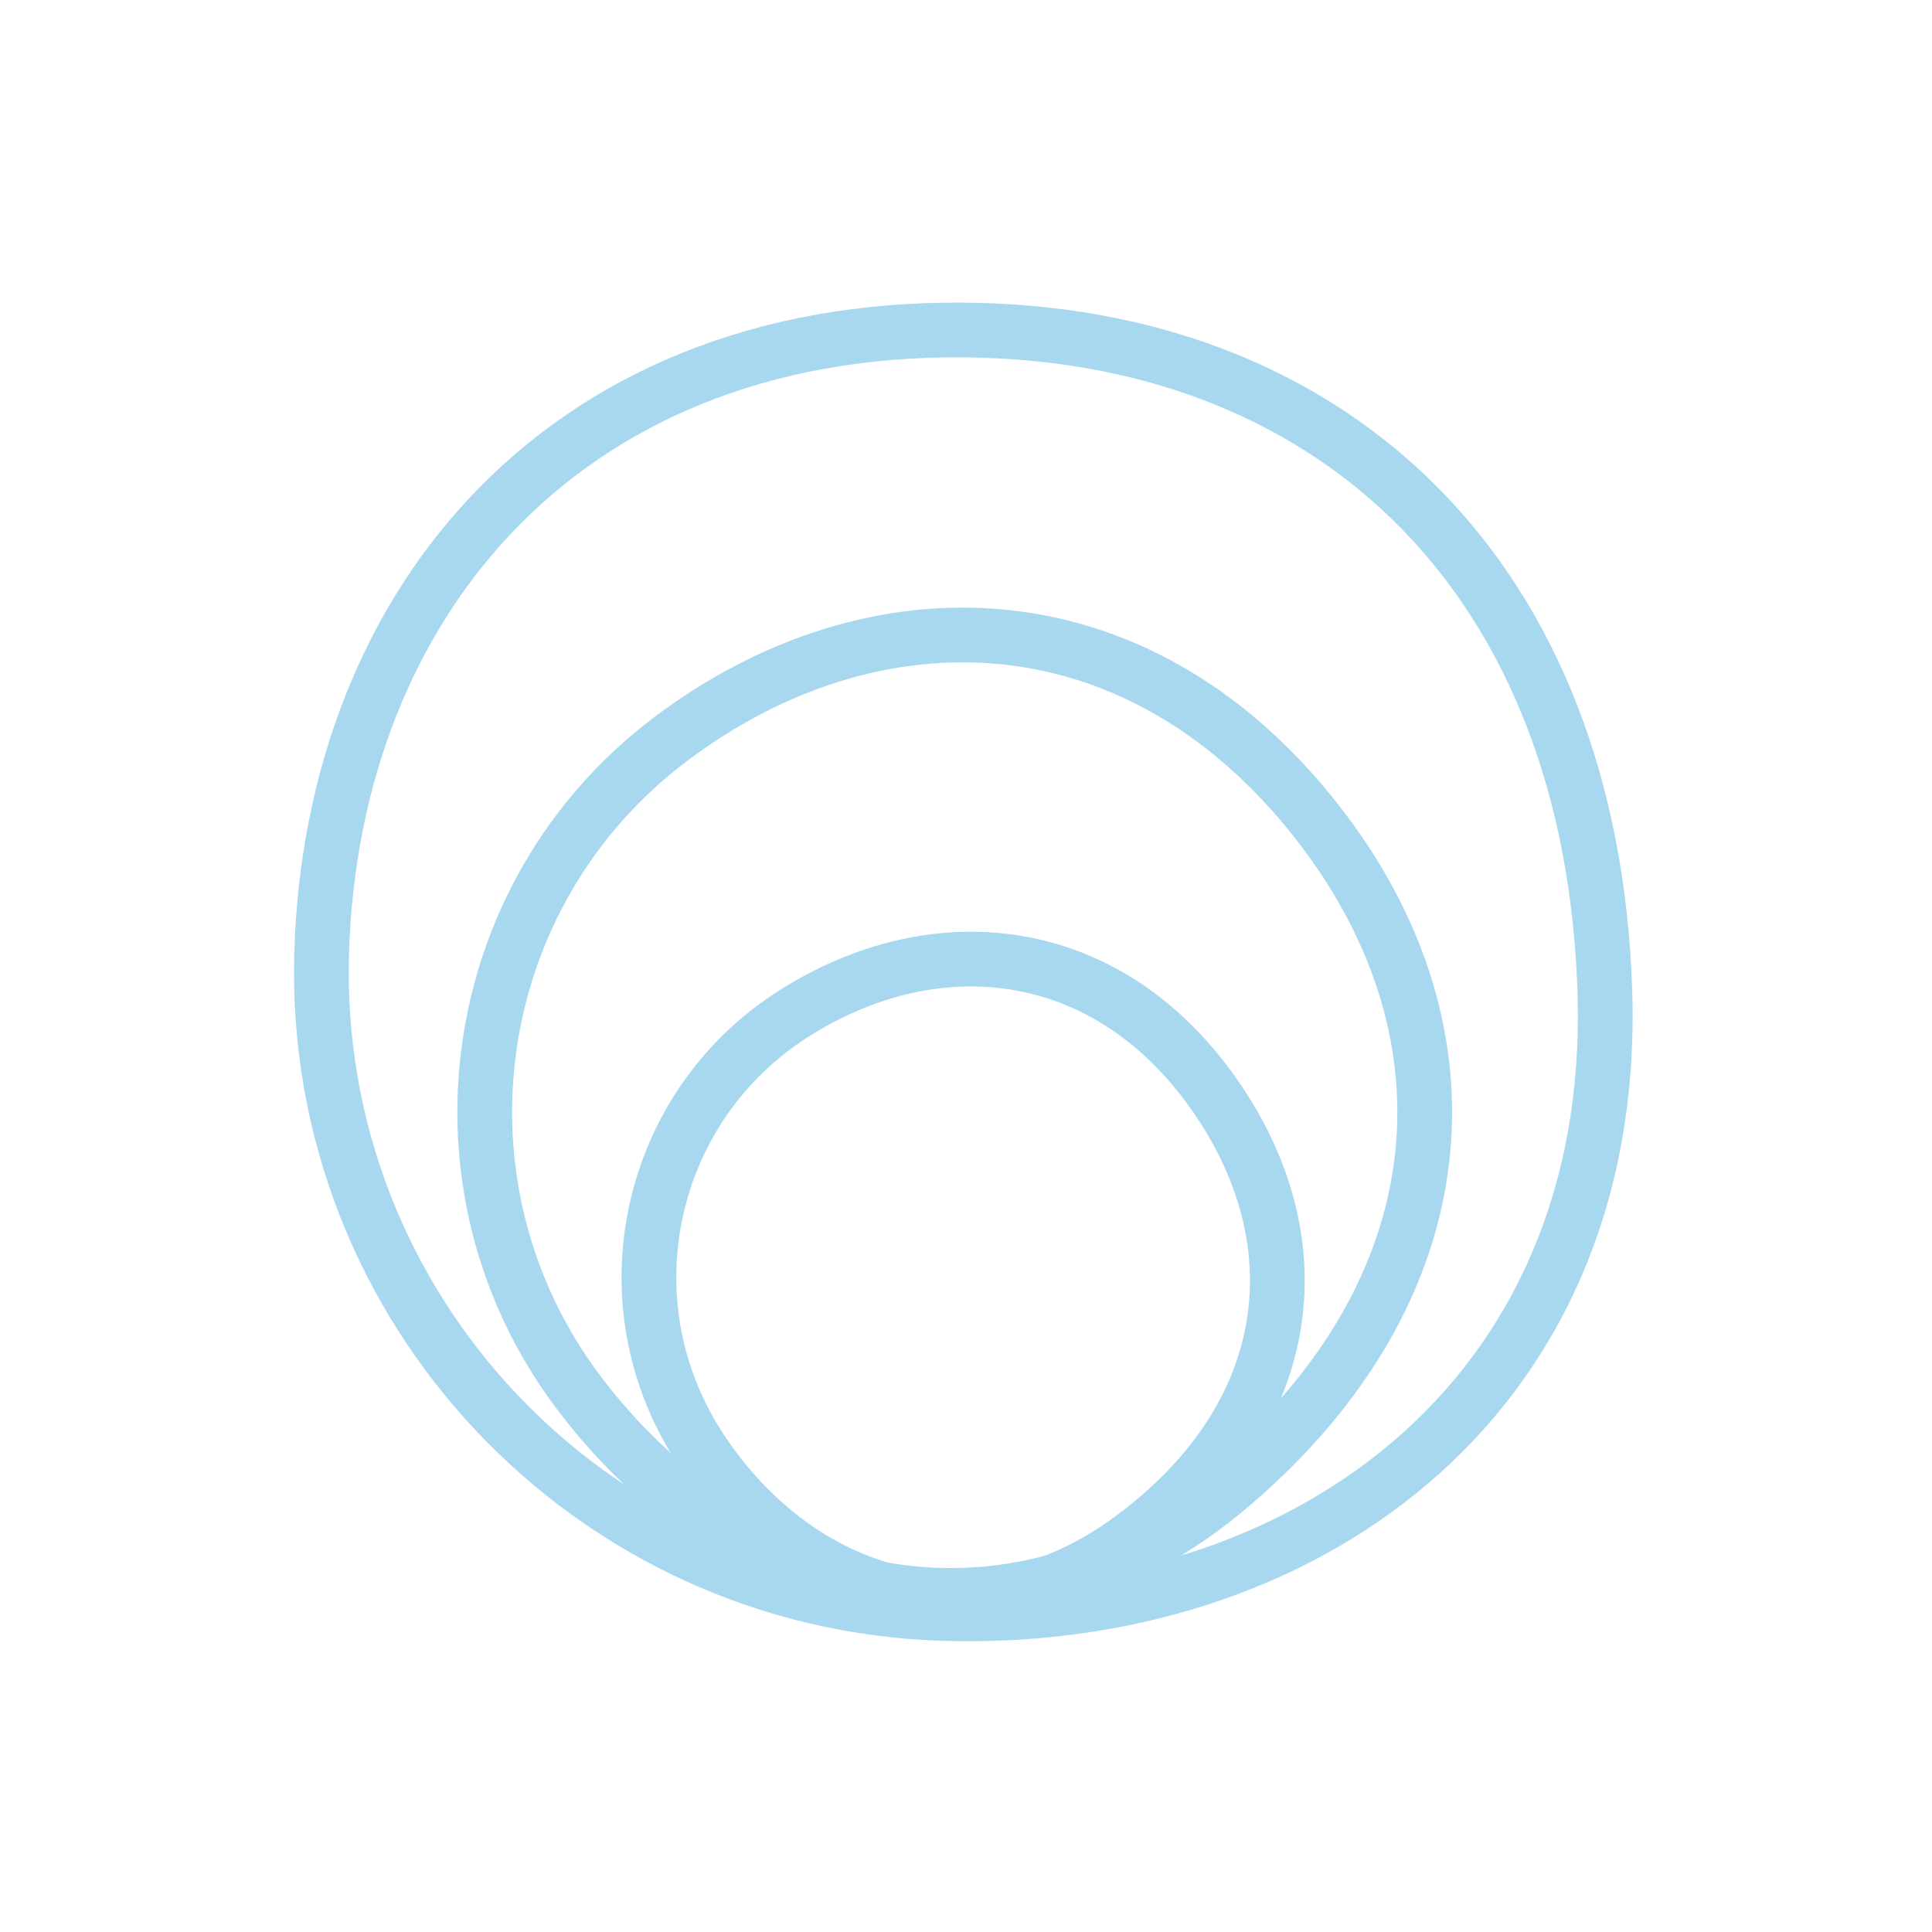
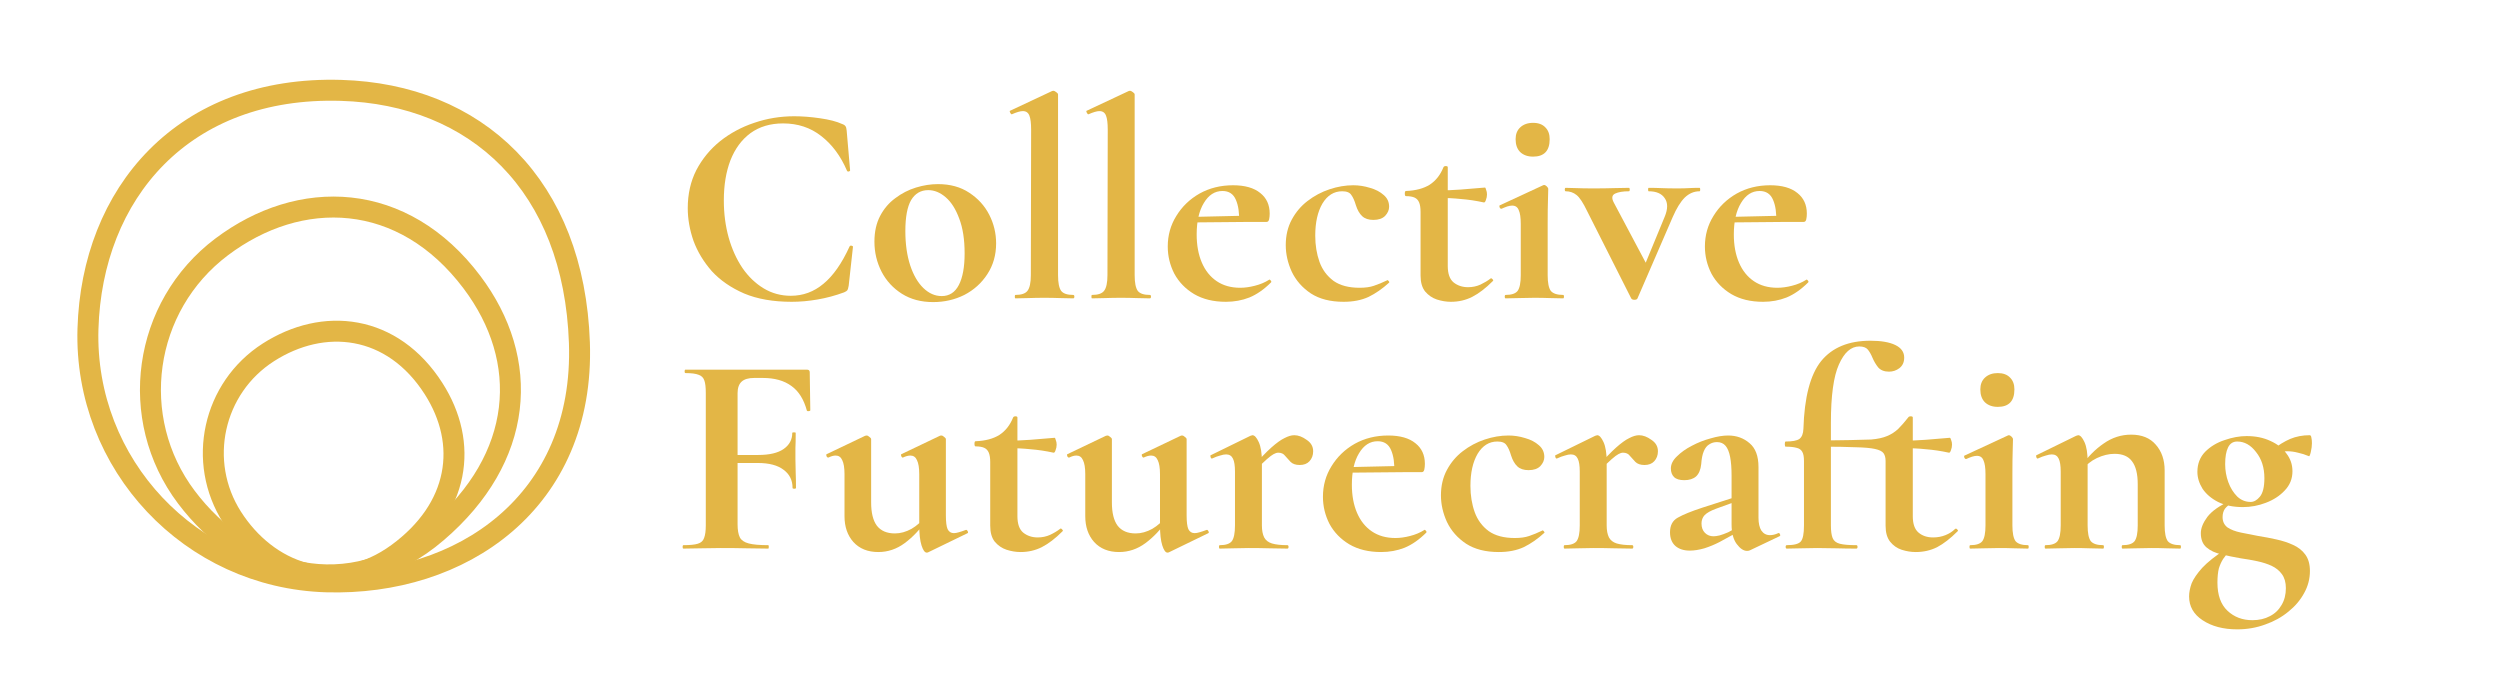
- <svg xmlns="http://www.w3.org/2000/svg" width="222" height="222" viewBox="0 0 222 222" fill="none">
-   <path d="M36.96 109.483C35.746 150.198 67.768 184.188 108.483 185.401C128.614 186.001 147.984 180.12 162.173 167.971C176.432 155.763 185.223 137.417 184.401 113.675C183.588 90.214 175.99 71.535 163.293 58.554C150.592 45.572 133.053 38.561 112.878 37.96C89.32 37.258 70.564 44.895 57.555 57.998C44.577 71.069 37.56 89.331 36.96 109.483Z" stroke="#A7D8F0" stroke-width="6.29" />
-   <path d="M77.062 84.925C53.409 102.741 48.676 136.359 66.492 160.013C75.264 171.658 87.385 179.984 100.76 182.52C114.225 185.073 128.663 181.693 141.738 170.456C154.6 159.401 161.764 146.622 163.364 133.474C164.963 120.323 160.949 107.177 152.15 95.495C141.882 81.863 129.025 74.664 115.626 73.232C102.272 71.805 88.725 76.141 77.062 84.925Z" stroke="#A7D8F0" stroke-width="6.29" />
-   <path d="M91.11 116.54C74.425 127.21 69.55 149.386 80.22 166.071C85.433 174.222 93.065 180.402 101.893 182.788C110.81 185.198 120.653 183.65 129.918 176.847C138.956 170.21 144.408 162.083 146.158 153.345C147.908 144.603 145.878 135.62 140.641 127.431C134.536 117.884 126.334 112.392 117.41 110.74C108.532 109.096 99.28 111.316 91.11 116.54Z" stroke="#A7D8F0" stroke-width="6.29" />
+ <svg xmlns="http://www.w3.org/2000/svg" width="1039" height="283" viewBox="0 0 1039 283" fill="none">
+   <path d="M36.559 136.638C34.878 193.038 79.237 240.122 135.637 241.803C163.523 242.635 190.356 234.488 210.012 217.658C229.764 200.746 241.942 175.333 240.803 142.444C239.677 109.944 229.152 84.069 211.563 66.088C193.97 48.103 169.674 38.392 141.725 37.559C109.092 36.587 83.11 47.166 65.088 65.317C47.111 83.423 37.391 108.721 36.559 136.638Z" stroke="#E3B646" stroke-width="8.714" />
+   <path d="M92.112 102.618C59.345 127.298 52.789 173.867 77.469 206.634C89.62 222.766 106.411 234.299 124.938 237.812C143.591 241.348 163.591 236.667 181.703 221.1C199.521 205.787 209.445 188.085 211.661 169.872C213.877 151.653 208.315 133.443 196.127 117.261C181.904 98.377 164.093 88.404 145.532 86.42C127.034 84.443 108.268 90.45 92.112 102.618Z" stroke="#E3B646" stroke-width="8.714" />
+   <path d="M111.572 146.413C88.459 161.194 81.704 191.913 96.485 215.026C103.706 226.318 114.279 234.879 126.509 238.183C138.861 241.522 152.496 239.378 165.33 229.954C177.85 220.76 185.402 209.502 187.826 197.397C190.251 185.288 187.439 172.844 180.185 161.499C171.727 148.275 160.365 140.666 148.003 138.378C135.704 136.101 122.888 139.176 111.572 146.413Z" stroke="#E3B646" stroke-width="8.714" />
+   <path d="M929.778 261.558C923.987 261.558 919.187 260.289 915.379 257.75C911.65 255.291 909.786 251.998 909.786 247.873C909.786 246.207 910.143 244.382 910.857 242.399C911.65 240.495 913.118 238.353 915.26 235.973C917.481 233.593 920.734 231.015 925.018 228.238L926.208 229.547C925.415 230.34 924.661 231.253 923.947 232.284C923.233 233.395 922.638 234.704 922.162 236.211C921.765 237.798 921.567 239.781 921.567 242.161C921.567 247.318 922.955 251.205 925.732 253.823C928.509 256.441 931.96 257.75 936.085 257.75C938.862 257.75 941.281 257.195 943.344 256.084C945.407 255.053 947.033 253.506 948.223 251.443C949.413 249.46 950.008 247.119 950.008 244.422C950.008 242.042 949.453 240.098 948.342 238.591C947.311 237.163 945.883 236.013 944.058 235.14C942.313 234.347 940.329 233.712 938.108 233.236C935.887 232.76 933.626 232.363 931.325 232.046C928.548 231.57 925.851 231.015 923.233 230.38C920.694 229.825 918.632 228.873 917.045 227.524C915.458 226.175 914.665 224.192 914.665 221.574C914.665 219.511 915.577 217.25 917.402 214.791C919.306 212.332 922.479 210.11 926.922 208.127L927.993 208.841C926.486 209.634 925.375 210.507 924.661 211.459C924.026 212.411 923.709 213.561 923.709 214.91C923.709 216.735 924.383 218.163 925.732 219.194C927.16 220.146 929.024 220.86 931.325 221.336C933.626 221.812 936.045 222.288 938.584 222.764C941.123 223.161 943.622 223.637 946.081 224.192C948.62 224.747 950.92 225.501 952.983 226.453C955.125 227.405 956.831 228.754 958.1 230.499C959.369 232.244 960.004 234.505 960.004 237.282C960.004 240.535 959.211 243.589 957.624 246.445C956.037 249.38 953.856 251.959 951.079 254.18C948.302 256.481 945.089 258.266 941.44 259.535C937.791 260.884 933.903 261.558 929.778 261.558ZM932.158 210.745C928.112 210.745 924.661 210.031 921.805 208.603C919.028 207.175 916.886 205.35 915.379 203.129C913.951 200.828 913.237 198.488 913.237 196.108C913.237 192.776 914.308 189.999 916.45 187.778C918.671 185.557 921.369 183.93 924.542 182.899C927.715 181.788 930.77 181.233 933.705 181.233C937.434 181.233 940.726 181.907 943.582 183.256C946.438 184.525 948.659 186.271 950.246 188.492C951.912 190.634 952.745 193.093 952.745 195.87C952.745 198.964 951.674 201.622 949.532 203.843C947.469 206.064 944.851 207.77 941.678 208.96C938.584 210.15 935.411 210.745 932.158 210.745ZM935.371 208.603C936.72 208.603 937.989 207.889 939.179 206.461C940.448 204.954 941.083 202.375 941.083 198.726C941.083 194.363 939.933 190.753 937.632 187.897C935.411 184.962 932.793 183.494 929.778 183.494C928.033 183.494 926.763 184.327 925.97 185.993C925.177 187.58 924.78 189.88 924.78 192.895C924.78 195.513 925.216 198.012 926.089 200.392C926.962 202.772 928.191 204.755 929.778 206.342C931.365 207.849 933.229 208.603 935.371 208.603ZM944.177 190.753L944.415 186.945C946.954 184.962 949.413 183.454 951.793 182.423C954.252 181.392 956.95 180.876 959.885 180.876C960.282 180.876 960.52 181.193 960.599 181.828C960.758 182.463 960.837 183.256 960.837 184.208C960.837 185.319 960.678 186.548 960.361 187.897C960.044 189.246 959.766 189.801 959.528 189.563C958.021 188.928 956.513 188.452 955.006 188.135C953.499 187.738 952.031 187.54 950.603 187.54C949.73 187.54 948.818 187.619 947.866 187.778C946.914 187.857 945.922 188.095 944.891 188.492L944.177 190.753Z" fill="#E3B646" />
+   <path d="M882.134 228C881.896 228 881.777 227.762 881.777 227.286C881.777 226.81 881.896 226.572 882.134 226.572C884.594 226.572 886.26 226.017 887.132 224.906C888.005 223.716 888.441 221.535 888.441 218.361V201.225C888.441 196.941 887.648 193.768 886.061 191.705C884.554 189.643 882.134 188.611 878.802 188.611C876.422 188.611 873.963 189.206 871.424 190.396C868.965 191.586 866.982 193.213 865.474 195.275L864.879 193.847C867.656 189.881 870.79 186.707 874.28 184.327C877.771 181.868 881.579 180.638 885.704 180.638C890.147 180.638 893.558 182.027 895.938 184.803C898.398 187.58 899.627 191.15 899.627 195.513V218.361C899.627 221.535 900.064 223.716 900.936 224.906C901.888 226.017 903.594 226.572 906.053 226.572C906.291 226.572 906.41 226.81 906.41 227.286C906.41 227.762 906.291 228 906.053 228C904.467 228 902.642 227.961 900.579 227.881C898.517 227.802 896.335 227.762 894.034 227.762C891.813 227.762 889.671 227.802 887.608 227.881C885.546 227.961 883.721 228 882.134 228ZM850.123 228C849.885 228 849.766 227.762 849.766 227.286C849.766 226.81 849.885 226.572 850.123 226.572C852.583 226.572 854.249 226.017 855.121 224.906C855.994 223.716 856.43 221.535 856.43 218.361V195.989C856.43 193.53 856.153 191.745 855.597 190.634C855.042 189.444 854.09 188.849 852.741 188.849C852.027 188.849 851.194 189.008 850.242 189.325C849.29 189.563 848.219 189.96 847.029 190.515C846.712 190.674 846.474 190.515 846.315 190.039C846.157 189.563 846.157 189.286 846.315 189.206L862.856 181.114C863.332 180.956 863.61 180.876 863.689 180.876C864.562 180.876 865.435 181.828 866.307 183.732C867.18 185.636 867.616 188.373 867.616 191.943V218.361C867.616 221.535 868.053 223.716 868.925 224.906C869.877 226.017 871.583 226.572 874.042 226.572C874.28 226.572 874.399 226.81 874.399 227.286C874.399 227.762 874.28 228 874.042 228C872.456 228 870.631 227.961 868.568 227.881C866.506 227.802 864.324 227.762 862.023 227.762C859.802 227.762 857.66 227.802 855.597 227.881C853.535 227.961 851.71 228 850.123 228Z" fill="#E3B646" />
+   <path d="M818.863 228C818.625 228 818.506 227.762 818.506 227.286C818.506 226.81 818.625 226.572 818.863 226.572C821.322 226.572 822.988 226.017 823.861 224.906C824.733 223.716 825.17 221.534 825.17 218.361V197.06C825.17 194.442 824.892 192.538 824.337 191.348C823.861 190.079 822.948 189.444 821.6 189.444C821.044 189.444 820.37 189.563 819.577 189.801C818.863 190.039 818.069 190.356 817.197 190.753C816.879 190.832 816.602 190.634 816.364 190.158C816.205 189.682 816.245 189.404 816.483 189.325L834.452 180.995C834.61 180.916 834.729 180.876 834.809 180.876C835.205 180.876 835.602 181.074 835.999 181.471C836.395 181.868 836.594 182.225 836.594 182.542C836.594 183.494 836.554 185.081 836.475 187.302C836.395 189.523 836.356 192.697 836.356 196.822V218.361C836.356 221.534 836.792 223.716 837.665 224.906C838.617 226.017 840.322 226.572 842.782 226.572C843.02 226.572 843.139 226.81 843.139 227.286C843.139 227.762 843.02 228 842.782 228C841.195 228 839.37 227.96 837.308 227.881C835.245 227.802 833.063 227.762 830.763 227.762C828.541 227.762 826.399 227.802 824.337 227.881C822.274 227.96 820.449 228 818.863 228ZM830.287 169.095C828.065 169.095 826.28 168.46 824.932 167.191C823.662 165.922 823.028 164.137 823.028 161.836C823.028 159.773 823.662 158.147 824.932 156.957C826.28 155.688 828.065 155.053 830.287 155.053C832.508 155.053 834.214 155.688 835.404 156.957C836.594 158.147 837.189 159.773 837.189 161.836C837.189 166.675 834.888 169.095 830.287 169.095Z" fill="#E3B646" />
+   <path d="M742.595 228C742.278 228 742.119 227.762 742.119 227.286C742.119 226.81 742.278 226.572 742.595 226.572C745.61 226.572 747.553 226.057 748.426 225.025C749.299 223.994 749.735 221.773 749.735 218.361V191.586C749.735 189.841 749.497 188.572 749.021 187.778C748.545 186.906 747.752 186.35 746.641 186.112C745.53 185.795 744.023 185.636 742.119 185.636C741.881 185.636 741.762 185.279 741.762 184.565C741.762 183.851 741.881 183.494 742.119 183.494C744.896 183.494 746.8 183.137 747.831 182.423C748.862 181.63 749.417 180.242 749.497 178.258C749.893 165.089 752.353 155.688 756.875 150.055C761.476 144.423 768.299 141.606 777.343 141.606C781.786 141.606 785.236 142.201 787.696 143.391C790.155 144.581 791.385 146.327 791.385 148.627C791.385 150.531 790.711 151.999 789.362 153.03C788.093 153.982 786.665 154.458 785.078 154.458C783.095 154.458 781.587 153.863 780.556 152.673C779.604 151.483 778.811 150.135 778.176 148.627C777.621 147.279 776.986 146.168 776.272 145.295C775.558 144.423 774.368 143.986 772.702 143.986C769.291 143.986 766.474 146.485 764.253 151.483C762.032 156.402 760.921 164.494 760.921 175.759V218.361C760.921 220.662 761.159 222.407 761.635 223.597C762.111 224.787 763.102 225.581 764.61 225.977C766.117 226.374 768.418 226.572 771.512 226.572C771.829 226.572 771.988 226.81 771.988 227.286C771.988 227.762 771.829 228 771.512 228C768.735 228 765.998 227.961 763.301 227.881C760.683 227.802 757.985 227.762 755.209 227.762C752.908 227.762 750.647 227.802 748.426 227.881C746.284 227.961 744.34 228 742.595 228ZM796.145 229.428C794.241 229.428 792.297 229.111 790.314 228.476C788.41 227.842 786.823 226.731 785.554 225.144C784.284 223.558 783.65 221.336 783.65 218.48V191.586C783.65 190.238 783.372 189.167 782.817 188.373C782.262 187.58 781.071 186.985 779.247 186.588C777.501 186.192 774.804 185.954 771.155 185.874C767.585 185.716 762.746 185.636 756.637 185.636V183.018C760.842 183.018 764.888 182.979 768.775 182.899C772.742 182.82 775.716 182.741 777.7 182.661C780.397 182.423 782.579 181.947 784.245 181.233C785.99 180.519 787.537 179.528 788.886 178.258C790.235 176.91 791.623 175.323 793.051 173.498C793.21 173.181 793.566 173.022 794.122 173.022C794.677 173.022 794.955 173.181 794.955 173.498V214.553C794.955 217.727 795.748 219.988 797.335 221.336C798.922 222.685 800.945 223.359 803.404 223.359C805.229 223.359 806.934 223.042 808.521 222.407C810.107 221.773 811.416 220.94 812.448 219.908C812.765 219.591 813.083 219.631 813.4 220.027C813.797 220.345 813.836 220.622 813.519 220.86C810.584 223.796 807.767 225.977 805.07 227.405C802.372 228.754 799.398 229.428 796.145 229.428ZM809.949 188.135C806.696 187.421 803.523 186.945 800.429 186.707C797.414 186.39 794.201 186.231 790.79 186.231V183.137C794.042 183.137 797.216 183.018 800.31 182.78C803.483 182.542 806.815 182.265 810.306 181.947C810.544 181.947 810.742 182.265 810.901 182.899C811.139 183.455 811.258 184.089 811.258 184.803C811.258 185.597 811.099 186.39 810.782 187.183C810.544 187.897 810.266 188.215 809.949 188.135Z" fill="#E3B646" />
+   <path d="M727.256 228.714C726.939 228.873 726.542 228.952 726.066 228.952C724.638 228.952 723.21 228 721.782 226.096C720.354 224.192 719.64 221.455 719.64 217.885V197.655C719.64 194.561 719.442 191.983 719.045 189.92C718.648 187.857 718.014 186.31 717.141 185.279C716.268 184.248 715.078 183.732 713.571 183.732C712.381 183.732 711.31 184.049 710.358 184.684C709.406 185.239 708.652 186.191 708.097 187.54C707.542 188.809 707.185 190.594 707.026 192.895C706.788 195.196 706.074 196.901 704.884 198.012C703.694 199.043 702.068 199.559 700.005 199.559C698.022 199.559 696.594 199.123 695.721 198.25C694.848 197.377 694.412 196.187 694.412 194.68C694.412 192.935 695.245 191.269 696.911 189.682C698.577 188.016 700.64 186.548 703.099 185.279C705.638 183.93 708.256 182.899 710.953 182.185C713.65 181.392 716.07 180.995 718.212 180.995C721.703 180.995 724.678 182.066 727.137 184.208C729.596 186.271 730.826 189.563 730.826 194.085V215.148C730.826 217.449 731.223 219.234 732.016 220.503C732.889 221.772 734.079 222.407 735.586 222.407C736.697 222.407 737.847 222.129 739.037 221.574C739.354 221.415 739.592 221.574 739.751 222.05C739.989 222.447 739.91 222.724 739.513 222.883L727.256 228.714ZM702.266 228.833C699.807 228.833 697.823 228.198 696.316 226.929C694.809 225.58 694.055 223.676 694.055 221.217C694.055 218.361 695.126 216.338 697.268 215.148C699.489 213.879 702.901 212.49 707.502 210.983L720.83 206.699L721.306 208.484L713.095 211.459C710.953 212.252 709.406 213.125 708.454 214.077C707.581 215.029 707.145 216.179 707.145 217.528C707.145 219.194 707.621 220.503 708.573 221.455C709.525 222.407 710.715 222.883 712.143 222.883C712.778 222.883 713.611 222.764 714.642 222.526C715.753 222.209 716.943 221.772 718.212 221.217L724.757 217.647L724.876 219.67L714.642 225.263C712.659 226.294 710.556 227.167 708.335 227.881C706.114 228.516 704.091 228.833 702.266 228.833Z" fill="#E3B646" />
+   <path d="M664.759 195.751L663.807 194.204C666.901 190.634 669.519 187.897 671.661 185.993C673.803 184.089 675.627 182.78 677.135 182.066C678.642 181.273 679.991 180.876 681.181 180.876C682.847 180.876 684.552 181.511 686.298 182.78C688.122 183.97 689.035 185.557 689.035 187.54C689.035 189.206 688.519 190.594 687.488 191.705C686.536 192.736 685.187 193.252 683.442 193.252C681.776 193.252 680.506 192.816 679.634 191.943C678.84 191.07 678.087 190.237 677.373 189.444C676.738 188.571 675.786 188.135 674.517 188.135C673.961 188.135 673.327 188.333 672.613 188.73C671.978 189.047 671.026 189.761 669.757 190.872C668.567 191.903 666.901 193.53 664.759 195.751ZM650.241 228C650.003 228 649.884 227.762 649.884 227.286C649.884 226.81 650.003 226.572 650.241 226.572C652.7 226.572 654.366 226.017 655.239 224.906C656.111 223.716 656.548 221.534 656.548 218.361V195.989C656.548 193.53 656.27 191.745 655.715 190.634C655.159 189.444 654.207 188.849 652.859 188.849C652.145 188.849 651.312 189.008 650.36 189.325C649.408 189.563 648.337 189.96 647.147 190.515C646.829 190.674 646.591 190.515 646.433 190.039C646.274 189.563 646.274 189.285 646.433 189.206L662.974 181.114C663.45 180.955 663.727 180.876 663.807 180.876C664.679 180.876 665.552 181.828 666.425 183.732C667.297 185.636 667.734 188.373 667.734 191.943V218.361C667.734 220.424 668.051 222.09 668.686 223.359C669.32 224.549 670.391 225.382 671.899 225.858C673.485 226.334 675.627 226.572 678.325 226.572C678.642 226.572 678.801 226.81 678.801 227.286C678.801 227.762 678.642 228 678.325 228C676.183 228 673.723 227.96 670.947 227.881C668.249 227.802 665.314 227.762 662.141 227.762C659.919 227.762 657.777 227.802 655.715 227.881C653.652 227.96 651.827 228 650.241 228Z" fill="#E3B646" />
+   <path d="M622.894 229.428C617.42 229.428 612.898 228.278 609.328 225.977C605.758 223.597 603.1 220.582 601.355 216.933C599.689 213.284 598.856 209.595 598.856 205.866C598.856 201.899 599.689 198.369 601.355 195.275C603.021 192.181 605.202 189.603 607.9 187.54C610.676 185.398 613.731 183.772 617.063 182.661C620.395 181.55 623.687 180.995 626.94 180.995C629.24 180.995 631.541 181.352 633.842 182.066C636.142 182.701 638.047 183.692 639.554 185.041C641.061 186.31 641.815 187.937 641.815 189.92C641.815 191.269 641.26 192.538 640.149 193.728C639.038 194.839 637.412 195.394 635.27 195.394C633.287 195.394 631.739 194.878 630.629 193.847C629.518 192.816 628.646 191.308 628.011 189.325C627.456 187.421 626.821 185.993 626.107 185.041C625.472 184.01 624.203 183.494 622.299 183.494C618.887 183.494 616.15 185.2 614.088 188.611C612.104 192.022 611.113 196.465 611.113 201.939C611.113 205.906 611.708 209.555 612.898 212.887C614.088 216.14 616.031 218.758 618.729 220.741C621.426 222.645 625.036 223.597 629.558 223.597C631.938 223.597 633.921 223.319 635.508 222.764C637.174 222.209 638.998 221.455 640.982 220.503C641.14 220.344 641.339 220.424 641.577 220.741C641.894 221.058 641.973 221.296 641.815 221.455C639.038 223.994 636.182 225.977 633.247 227.405C630.311 228.754 626.86 229.428 622.894 229.428Z" fill="#E3B646" />
+   <path d="M573.972 229.428C568.815 229.428 564.412 228.357 560.763 226.215C557.193 224.073 554.456 221.257 552.552 217.766C550.727 214.196 549.815 210.428 549.815 206.461C549.815 201.78 551.005 197.536 553.385 193.728C555.765 189.841 558.978 186.747 563.024 184.446C567.149 182.145 571.79 180.995 576.947 180.995C581.865 180.995 585.634 182.066 588.252 184.208C590.87 186.271 592.179 189.127 592.179 192.776C592.179 193.649 592.099 194.442 591.941 195.156C591.782 195.87 591.425 196.227 590.87 196.227H579.446C579.604 192.498 579.168 189.444 578.137 187.064C577.105 184.605 575.241 183.375 572.544 183.375C569.37 183.375 566.792 185.041 564.809 188.373C562.825 191.626 561.834 195.989 561.834 201.463C561.834 205.906 562.548 209.793 563.976 213.125C565.404 216.457 567.466 219.035 570.164 220.86C572.861 222.685 576.114 223.597 579.922 223.597C581.826 223.597 583.849 223.319 585.991 222.764C588.212 222.209 590.195 221.376 591.941 220.265C592.099 220.106 592.298 220.186 592.536 220.503C592.853 220.82 592.932 221.098 592.774 221.336C589.838 224.271 586.824 226.374 583.73 227.643C580.715 228.833 577.462 229.428 573.972 229.428ZM557.669 196.465L557.55 194.204L583.611 193.609V196.227L557.669 196.465Z" fill="#E3B646" />
+   <path d="M521.471 195.751L520.519 194.204C523.613 190.634 526.231 187.897 528.373 185.993C530.515 184.089 532.339 182.78 533.847 182.066C535.354 181.273 536.703 180.876 537.893 180.876C539.559 180.876 541.264 181.511 543.01 182.78C544.834 183.97 545.747 185.557 545.747 187.54C545.747 189.206 545.231 190.594 544.2 191.705C543.248 192.736 541.899 193.252 540.154 193.252C538.488 193.252 537.218 192.816 536.346 191.943C535.552 191.07 534.799 190.237 534.085 189.444C533.45 188.571 532.498 188.135 531.229 188.135C530.673 188.135 530.039 188.333 529.325 188.73C528.69 189.047 527.738 189.761 526.469 190.872C525.279 191.903 523.613 193.53 521.471 195.751ZM506.953 228C506.715 228 506.596 227.762 506.596 227.286C506.596 226.81 506.715 226.572 506.953 226.572C509.412 226.572 511.078 226.017 511.951 224.906C512.823 223.716 513.26 221.534 513.26 218.361V195.989C513.26 193.53 512.982 191.745 512.427 190.634C511.871 189.444 510.919 188.849 509.571 188.849C508.857 188.849 508.024 189.008 507.072 189.325C506.12 189.563 505.049 189.96 503.859 190.515C503.541 190.674 503.303 190.515 503.145 190.039C502.986 189.563 502.986 189.285 503.145 189.206L519.686 181.114C520.162 180.955 520.439 180.876 520.519 180.876C521.391 180.876 522.264 181.828 523.137 183.732C524.009 185.636 524.446 188.373 524.446 191.943V218.361C524.446 220.424 524.763 222.09 525.398 223.359C526.032 224.549 527.103 225.382 528.611 225.858C530.197 226.334 532.339 226.572 535.037 226.572C535.354 226.572 535.513 226.81 535.513 227.286C535.513 227.762 535.354 228 535.037 228C532.895 228 530.435 227.96 527.659 227.881C524.961 227.802 522.026 227.762 518.853 227.762C516.631 227.762 514.489 227.802 512.427 227.881C510.364 227.96 508.539 228 506.953 228Z" fill="#E3B646" />
+   <path d="M465.078 229.428C460.715 229.428 457.264 228.04 454.725 225.263C452.266 222.486 451.036 218.916 451.036 214.553V197.06C451.036 194.442 450.719 192.498 450.084 191.229C449.529 189.96 448.617 189.325 447.347 189.325C446.475 189.325 445.483 189.603 444.372 190.158C444.055 190.237 443.777 190.039 443.539 189.563C443.381 189.087 443.42 188.809 443.658 188.73L459.604 181.114C459.842 181.035 460.041 180.995 460.199 180.995C460.596 180.995 460.993 181.193 461.389 181.59C461.865 181.907 462.103 182.225 462.103 182.542V208.841C462.103 213.125 462.897 216.338 464.483 218.48C466.149 220.622 468.648 221.693 471.98 221.693C474.281 221.693 476.582 221.058 478.882 219.789C481.183 218.44 483.008 216.774 484.356 214.791L485.07 216.219C482.373 220.106 479.358 223.28 476.026 225.739C472.694 228.198 469.045 229.428 465.078 229.428ZM493.162 182.542V214.196C493.162 216.893 493.4 218.797 493.876 219.908C494.432 221.019 495.304 221.574 496.494 221.574C497.05 221.574 497.724 221.455 498.517 221.217C499.39 220.979 500.342 220.662 501.373 220.265C501.691 220.106 501.968 220.265 502.206 220.741C502.444 221.138 502.444 221.415 502.206 221.574L485.784 229.547C485.626 229.626 485.427 229.666 485.189 229.666C484.396 229.666 483.682 228.674 483.047 226.691C482.413 224.708 482.095 221.891 482.095 218.242V197.06C482.095 194.442 481.778 192.498 481.143 191.229C480.588 189.96 479.676 189.325 478.406 189.325C477.534 189.325 476.502 189.603 475.312 190.158C475.074 190.237 474.836 190.039 474.598 189.563C474.44 189.087 474.479 188.809 474.717 188.73L490.663 181.114C490.822 181.035 491.02 180.995 491.258 180.995C491.655 180.995 492.052 181.193 492.448 181.59C492.924 181.907 493.162 182.225 493.162 182.542Z" fill="#E3B646" />
+   <path d="M424.15 229.428C422.246 229.428 420.302 229.111 418.319 228.476C416.415 227.841 414.789 226.731 413.44 225.144C412.171 223.557 411.536 221.336 411.536 218.48V192.062C411.536 190.396 411.338 189.087 410.941 188.135C410.544 187.183 409.91 186.509 409.037 186.112C408.164 185.715 406.974 185.517 405.467 185.517C405.15 185.517 404.991 185.16 404.991 184.446C404.991 183.732 405.15 183.375 405.467 183.375C409.513 183.216 412.805 182.344 415.344 180.757C417.883 179.091 419.787 176.671 421.056 173.498C421.215 173.181 421.532 173.022 422.008 173.022C422.563 173.022 422.841 173.181 422.841 173.498V214.553C422.841 217.726 423.634 219.987 425.221 221.336C426.887 222.685 428.91 223.359 431.29 223.359C433.115 223.359 434.82 223.002 436.407 222.288C438.073 221.495 439.461 220.662 440.572 219.789C440.81 219.551 441.088 219.63 441.405 220.027C441.802 220.344 441.841 220.622 441.524 220.86C438.589 223.795 435.733 225.977 432.956 227.405C430.259 228.754 427.323 229.428 424.15 229.428ZM437.835 188.135C434.582 187.421 431.409 186.945 428.315 186.707C425.3 186.39 422.087 186.231 418.676 186.231V183.137C421.929 183.137 425.102 183.018 428.196 182.78C431.369 182.542 434.741 182.264 438.311 181.947C438.47 181.947 438.628 182.264 438.787 182.899C439.025 183.454 439.144 184.089 439.144 184.803C439.144 185.596 438.985 186.39 438.668 187.183C438.43 187.897 438.152 188.214 437.835 188.135Z" fill="#E3B646" />
+   <path d="M365.021 229.428C360.657 229.428 357.206 228.04 354.668 225.263C352.208 222.486 350.979 218.916 350.979 214.553V197.06C350.979 194.442 350.661 192.498 350.027 191.229C349.471 189.96 348.559 189.325 347.29 189.325C346.417 189.325 345.425 189.603 344.315 190.158C343.997 190.237 343.72 190.039 343.482 189.563C343.323 189.087 343.363 188.809 343.601 188.73L359.547 181.114C359.785 181.035 359.983 180.995 360.142 180.995C360.538 180.995 360.935 181.193 361.332 181.59C361.808 181.907 362.046 182.225 362.046 182.542V208.841C362.046 213.125 362.839 216.338 364.426 218.48C366.092 220.622 368.591 221.693 371.923 221.693C374.223 221.693 376.524 221.058 378.825 219.789C381.125 218.44 382.95 216.774 384.299 214.791L385.013 216.219C382.315 220.106 379.301 223.28 375.969 225.739C372.637 228.198 368.987 229.428 365.021 229.428ZM393.105 182.542V214.196C393.105 216.893 393.343 218.797 393.819 219.908C394.374 221.019 395.247 221.574 396.437 221.574C396.992 221.574 397.666 221.455 398.46 221.217C399.332 220.979 400.284 220.662 401.316 220.265C401.633 220.106 401.911 220.265 402.149 220.741C402.387 221.138 402.387 221.415 402.149 221.574L385.727 229.547C385.568 229.626 385.37 229.666 385.132 229.666C384.338 229.666 383.624 228.674 382.99 226.691C382.355 224.708 382.038 221.891 382.038 218.242V197.06C382.038 194.442 381.72 192.498 381.086 191.229C380.53 189.96 379.618 189.325 378.349 189.325C377.476 189.325 376.445 189.603 375.255 190.158C375.017 190.237 374.779 190.039 374.541 189.563C374.382 189.087 374.422 188.809 374.66 188.73L390.606 181.114C390.764 181.035 390.963 180.995 391.201 180.995C391.597 180.995 391.994 181.193 392.391 181.59C392.867 181.907 393.105 182.225 393.105 182.542Z" fill="#E3B646" />
+   <path d="M284.046 228C283.808 228 283.689 227.762 283.689 227.286C283.689 226.81 283.808 226.572 284.046 226.572C286.743 226.572 288.727 226.374 289.996 225.977C291.345 225.58 292.217 224.787 292.614 223.597C293.09 222.407 293.328 220.662 293.328 218.361V163.264C293.328 160.963 293.13 159.258 292.733 158.147C292.336 156.957 291.543 156.164 290.353 155.767C289.163 155.291 287.338 155.053 284.879 155.053C284.641 155.053 284.522 154.815 284.522 154.339C284.522 153.863 284.641 153.625 284.879 153.625H335.335C336.128 153.625 336.525 153.982 336.525 154.696L336.763 170.523C336.763 170.682 336.565 170.801 336.168 170.88C335.771 170.959 335.494 170.88 335.335 170.642C334.066 165.961 331.924 162.55 328.909 160.408C325.894 158.187 321.928 157.076 317.009 157.076H313.439C311.059 157.076 309.314 157.592 308.203 158.623C307.092 159.654 306.537 161.241 306.537 163.383V217.885C306.537 220.265 306.854 222.09 307.489 223.359C308.124 224.549 309.353 225.382 311.178 225.858C313.003 226.334 315.7 226.572 319.27 226.572C319.429 226.572 319.508 226.81 319.508 227.286C319.508 227.762 319.429 228 319.27 228C316.573 228 313.637 227.96 310.464 227.881C307.37 227.802 303.721 227.762 299.516 227.762C296.66 227.762 293.883 227.802 291.186 227.881C288.489 227.96 286.109 228 284.046 228ZM329.385 202.772C329.385 199.599 328.155 197.1 325.696 195.275C323.237 193.371 319.667 192.419 314.986 192.419H300.23V189.087H315.105C319.786 189.087 323.316 188.254 325.696 186.588C328.076 184.922 329.266 182.701 329.266 179.924C329.266 179.765 329.504 179.686 329.98 179.686C330.456 179.686 330.694 179.765 330.694 179.924C330.694 182.621 330.654 184.724 330.575 186.231C330.575 187.659 330.575 189.166 330.575 190.753C330.575 192.736 330.615 194.68 330.694 196.584C330.773 198.488 330.813 200.551 330.813 202.772C330.813 203.01 330.575 203.129 330.099 203.129C329.623 203.129 329.385 203.01 329.385 202.772Z" fill="#E3B646" />
+   <path d="M732.716 125.428C727.559 125.428 723.156 124.357 719.507 122.215C715.937 120.073 713.2 117.257 711.296 113.766C709.471 110.196 708.559 106.428 708.559 102.461C708.559 97.78 709.749 93.536 712.129 89.728C714.509 85.841 717.722 82.747 721.768 80.446C725.893 78.145 730.534 76.995 735.691 76.995C740.61 76.995 744.378 78.066 746.996 80.208C749.614 82.271 750.923 85.127 750.923 88.776C750.923 89.649 750.844 90.442 750.685 91.156C750.526 91.87 750.169 92.227 749.614 92.227H738.19C738.349 88.498 737.912 85.444 736.881 83.064C735.85 80.605 733.985 79.375 731.288 79.375C728.115 79.375 725.536 81.041 723.553 84.373C721.57 87.626 720.578 91.989 720.578 97.463C720.578 101.906 721.292 105.793 722.72 109.125C724.148 112.457 726.211 115.035 728.908 116.86C731.605 118.685 734.858 119.597 738.666 119.597C740.57 119.597 742.593 119.319 744.735 118.764C746.956 118.209 748.94 117.376 750.685 116.265C750.844 116.106 751.042 116.186 751.28 116.503C751.597 116.82 751.677 117.098 751.518 117.336C748.583 120.271 745.568 122.374 742.474 123.643C739.459 124.833 736.207 125.428 732.716 125.428ZM716.413 92.465L716.294 90.204L742.355 89.609V92.227L716.413 92.465Z" fill="#E3B646" />
+   <path d="M706.366 78.066C706.524 78.066 706.604 78.304 706.604 78.78C706.604 79.256 706.524 79.494 706.366 79.494C704.065 79.494 702.002 80.367 700.178 82.112C698.432 83.858 696.766 86.555 695.18 90.204L680.543 124C680.384 124.397 679.948 124.595 679.234 124.595C678.599 124.595 678.163 124.397 677.925 124L659.718 87.943C657.972 84.294 656.465 81.993 655.196 81.041C653.926 80.01 652.419 79.494 650.674 79.494C650.436 79.494 650.317 79.256 650.317 78.78C650.317 78.304 650.436 78.066 650.674 78.066C652.022 78.066 653.53 78.106 655.196 78.185C656.941 78.264 659.281 78.304 662.217 78.304C665.469 78.304 668.246 78.264 670.547 78.185C672.847 78.106 674.989 78.066 676.973 78.066C677.211 78.066 677.33 78.304 677.33 78.78C677.33 79.256 677.211 79.494 676.973 79.494C674.513 79.494 672.609 79.811 671.261 80.446C669.912 81.081 669.714 82.311 670.666 84.135L684.946 111.029L678.877 121.501L691.848 90.085C693.196 86.832 693.196 84.254 691.848 82.35C690.578 80.446 688.357 79.494 685.184 79.494C685.025 79.494 684.946 79.256 684.946 78.78C684.946 78.304 685.025 78.066 685.184 78.066C687.088 78.066 688.873 78.106 690.539 78.185C692.284 78.264 694.505 78.304 697.203 78.304C699.107 78.304 700.654 78.264 701.844 78.185C703.113 78.106 704.62 78.066 706.366 78.066Z" fill="#E3B646" />
+   <path d="M625.72 124C625.482 124 625.363 123.762 625.363 123.286C625.363 122.81 625.482 122.572 625.72 122.572C628.179 122.572 629.845 122.017 630.718 120.906C631.591 119.716 632.027 117.534 632.027 114.361V93.06C632.027 90.442 631.749 88.538 631.194 87.348C630.718 86.079 629.806 85.444 628.457 85.444C627.902 85.444 627.227 85.563 626.434 85.801C625.72 86.039 624.927 86.356 624.054 86.753C623.737 86.832 623.459 86.634 623.221 86.158C623.062 85.682 623.102 85.404 623.34 85.325L641.309 76.995C641.468 76.916 641.587 76.876 641.666 76.876C642.063 76.876 642.459 77.074 642.856 77.471C643.253 77.868 643.451 78.225 643.451 78.542C643.451 79.494 643.411 81.081 643.332 83.302C643.253 85.523 643.213 88.697 643.213 92.822V114.361C643.213 117.534 643.649 119.716 644.522 120.906C645.474 122.017 647.18 122.572 649.639 122.572C649.877 122.572 649.996 122.81 649.996 123.286C649.996 123.762 649.877 124 649.639 124C648.052 124 646.228 123.96 644.165 123.881C642.102 123.802 639.921 123.762 637.62 123.762C635.399 123.762 633.257 123.802 631.194 123.881C629.131 123.96 627.307 124 625.72 124ZM637.144 65.095C634.923 65.095 633.138 64.46 631.789 63.191C630.52 61.922 629.885 60.137 629.885 57.836C629.885 55.773 630.52 54.147 631.789 52.957C633.138 51.688 634.923 51.053 637.144 51.053C639.365 51.053 641.071 51.688 642.261 52.957C643.451 54.147 644.046 55.773 644.046 57.836C644.046 62.675 641.745 65.095 637.144 65.095Z" fill="#E3B646" />
+   <path d="M602.998 125.428C601.094 125.428 599.151 125.111 597.167 124.476C595.263 123.842 593.637 122.731 592.288 121.144C591.019 119.558 590.384 117.336 590.384 114.48V88.062C590.384 86.396 590.186 85.087 589.789 84.135C589.393 83.183 588.758 82.509 587.885 82.112C587.013 81.716 585.823 81.517 584.315 81.517C583.998 81.517 583.839 81.16 583.839 80.446C583.839 79.732 583.998 79.375 584.315 79.375C588.361 79.216 591.654 78.344 594.192 76.757C596.731 75.091 598.635 72.671 599.904 69.498C600.063 69.181 600.38 69.022 600.856 69.022C601.412 69.022 601.689 69.181 601.689 69.498V110.553C601.689 113.727 602.483 115.988 604.069 117.336C605.735 118.685 607.758 119.359 610.138 119.359C611.963 119.359 613.669 119.002 615.255 118.288C616.921 117.495 618.31 116.662 619.42 115.789C619.658 115.551 619.936 115.631 620.253 116.027C620.65 116.345 620.69 116.622 620.372 116.86C617.437 119.796 614.581 121.977 611.804 123.405C609.107 124.754 606.172 125.428 602.998 125.428ZM616.683 84.135C613.431 83.421 610.257 82.945 607.163 82.707C604.149 82.39 600.936 82.231 597.524 82.231V79.137C600.777 79.137 603.95 79.018 607.044 78.78C610.218 78.542 613.589 78.265 617.159 77.947C617.318 77.947 617.477 78.264 617.635 78.899C617.873 79.454 617.992 80.089 617.992 80.803C617.992 81.597 617.834 82.39 617.516 83.183C617.278 83.897 617.001 84.215 616.683 84.135Z" fill="#E3B646" />
+   <path d="M558.397 125.428C552.923 125.428 548.401 124.278 544.831 121.977C541.261 119.597 538.603 116.582 536.858 112.933C535.192 109.284 534.359 105.595 534.359 101.866C534.359 97.899 535.192 94.369 536.858 91.275C538.524 88.181 540.705 85.603 543.403 83.54C546.179 81.398 549.234 79.772 552.566 78.661C555.898 77.55 559.19 76.995 562.443 76.995C564.743 76.995 567.044 77.352 569.345 78.066C571.645 78.701 573.549 79.692 575.057 81.041C576.564 82.31 577.318 83.937 577.318 85.92C577.318 87.269 576.762 88.538 575.652 89.728C574.541 90.839 572.915 91.394 570.773 91.394C568.789 91.394 567.242 90.879 566.132 89.847C565.021 88.816 564.148 87.308 563.514 85.325C562.958 83.421 562.324 81.993 561.61 81.041C560.975 80.01 559.706 79.494 557.802 79.494C554.39 79.494 551.653 81.2 549.591 84.611C547.607 88.022 546.616 92.465 546.616 97.939C546.616 101.906 547.211 105.555 548.401 108.887C549.591 112.14 551.534 114.758 554.232 116.741C556.929 118.645 560.539 119.597 565.061 119.597C567.441 119.597 569.424 119.319 571.011 118.764C572.677 118.209 574.501 117.455 576.485 116.503C576.643 116.344 576.842 116.424 577.08 116.741C577.397 117.058 577.476 117.296 577.318 117.455C574.541 119.994 571.685 121.977 568.75 123.405C565.814 124.754 562.363 125.428 558.397 125.428Z" fill="#E3B646" />
+   <path d="M509.475 125.428C504.318 125.428 499.915 124.357 496.266 122.215C492.696 120.073 489.959 117.257 488.055 113.766C486.23 110.196 485.318 106.428 485.318 102.461C485.318 97.78 486.508 93.536 488.888 89.728C491.268 85.841 494.481 82.747 498.527 80.446C502.652 78.145 507.293 76.995 512.45 76.995C517.368 76.995 521.137 78.066 523.755 80.208C526.373 82.271 527.682 85.127 527.682 88.776C527.682 89.649 527.602 90.442 527.444 91.156C527.285 91.87 526.928 92.227 526.373 92.227H514.949C515.107 88.498 514.671 85.444 513.64 83.064C512.608 80.605 510.744 79.375 508.047 79.375C504.873 79.375 502.295 81.041 500.312 84.373C498.328 87.626 497.337 91.989 497.337 97.463C497.337 101.906 498.051 105.793 499.479 109.125C500.907 112.457 502.969 115.035 505.667 116.86C508.364 118.685 511.617 119.597 515.425 119.597C517.329 119.597 519.352 119.319 521.494 118.764C523.715 118.209 525.698 117.376 527.444 116.265C527.602 116.106 527.801 116.186 528.039 116.503C528.356 116.82 528.435 117.098 528.277 117.336C525.341 120.271 522.327 122.374 519.233 123.643C516.218 124.833 512.965 125.428 509.475 125.428ZM493.172 92.465L493.053 90.204L519.114 89.609V92.227L493.172 92.465Z" fill="#E3B646" />
+   <path d="M453.833 124C453.674 124 453.595 123.762 453.595 123.286C453.595 122.81 453.674 122.572 453.833 122.572C456.292 122.572 457.958 122.017 458.831 120.906C459.783 119.716 460.259 117.534 460.259 114.361L460.378 53.909C460.378 51.212 460.14 49.268 459.664 48.078C459.188 46.809 458.276 46.174 456.927 46.174C455.896 46.174 454.388 46.61 452.405 47.483C452.167 47.562 451.929 47.364 451.691 46.888C451.453 46.412 451.413 46.134 451.572 46.055L469.065 37.844C469.224 37.765 469.382 37.725 469.541 37.725C469.938 37.725 470.374 37.923 470.85 38.32C471.326 38.637 471.564 38.955 471.564 39.272V114.361C471.564 117.534 472 119.716 472.873 120.906C473.746 122.017 475.412 122.572 477.871 122.572C478.188 122.572 478.347 122.81 478.347 123.286C478.347 123.762 478.188 124 477.871 124C476.364 124 474.539 123.96 472.397 123.881C470.334 123.802 468.153 123.762 465.852 123.762C463.551 123.762 461.37 123.802 459.307 123.881C457.244 123.96 455.42 124 453.833 124Z" fill="#E3B646" />
+   <path d="M421.991 124C421.832 124 421.753 123.762 421.753 123.286C421.753 122.81 421.832 122.572 421.991 122.572C424.45 122.572 426.116 122.017 426.989 120.906C427.941 119.716 428.417 117.534 428.417 114.361L428.536 53.909C428.536 51.212 428.298 49.268 427.822 48.078C427.346 46.809 426.434 46.174 425.085 46.174C424.054 46.174 422.546 46.61 420.563 47.483C420.325 47.562 420.087 47.364 419.849 46.888C419.611 46.412 419.571 46.134 419.73 46.055L437.223 37.844C437.382 37.765 437.54 37.725 437.699 37.725C438.096 37.725 438.532 37.923 439.008 38.32C439.484 38.637 439.722 38.955 439.722 39.272V114.361C439.722 117.534 440.158 119.716 441.031 120.906C441.904 122.017 443.57 122.572 446.029 122.572C446.346 122.572 446.505 122.81 446.505 123.286C446.505 123.762 446.346 124 446.029 124C444.522 124 442.697 123.96 440.555 123.881C438.492 123.802 436.311 123.762 434.01 123.762C431.709 123.762 429.528 123.802 427.465 123.881C425.402 123.96 423.578 124 421.991 124Z" fill="#E3B646" />
+   <path d="M387.807 125.547C382.809 125.547 378.486 124.397 374.836 122.096C371.187 119.795 368.371 116.741 366.387 112.933C364.404 109.046 363.412 104.881 363.412 100.438C363.412 96.313 364.206 92.743 365.792 89.728C367.379 86.713 369.481 84.254 372.099 82.35C374.717 80.367 377.573 78.899 380.667 77.947C383.761 76.995 386.816 76.519 389.83 76.519C394.908 76.519 399.231 77.709 402.801 80.089C406.451 82.469 409.227 85.523 411.131 89.252C413.035 92.981 413.987 96.947 413.987 101.152C413.987 105.991 412.758 110.275 410.298 114.004C407.918 117.653 404.745 120.509 400.778 122.572C396.812 124.555 392.488 125.547 387.807 125.547ZM391.377 123.048C394.551 123.048 396.931 121.501 398.517 118.407C400.104 115.313 400.897 110.95 400.897 105.317C400.897 99.526 400.144 94.686 398.636 90.799C397.208 86.912 395.344 83.976 393.043 81.993C390.743 80.01 388.323 79.018 385.784 79.018C382.69 79.018 380.31 80.406 378.644 83.183C377.058 85.96 376.264 90.244 376.264 96.035C376.264 101.43 376.939 106.19 378.287 110.315C379.636 114.361 381.461 117.495 383.761 119.716C386.062 121.937 388.601 123.048 391.377 123.048Z" fill="#E3B646" />
+   <path d="M330.099 48.316C333.431 48.316 337.001 48.594 340.809 49.149C344.696 49.705 347.751 50.498 349.972 51.529C350.686 51.767 351.162 52.084 351.4 52.481C351.638 52.798 351.797 53.394 351.876 54.266L353.304 70.807C353.304 71.045 353.106 71.204 352.709 71.283C352.392 71.362 352.154 71.243 351.995 70.926C349.377 64.817 345.807 60.018 341.285 56.527C336.842 53.036 331.567 51.291 325.458 51.291C320.143 51.291 315.621 52.64 311.892 55.337C308.243 58.035 305.466 61.803 303.562 66.642C301.737 71.402 300.825 76.956 300.825 83.302C300.825 88.776 301.499 93.933 302.848 98.772C304.197 103.532 306.101 107.737 308.56 111.386C311.019 114.956 313.955 117.773 317.366 119.835C320.777 121.898 324.546 122.929 328.671 122.929C333.748 122.929 338.27 121.263 342.237 117.931C346.283 114.599 349.893 109.443 353.066 102.461C353.225 102.144 353.502 102.025 353.899 102.104C354.296 102.183 354.494 102.342 354.494 102.58L352.709 118.764C352.55 119.716 352.352 120.351 352.114 120.668C351.955 120.906 351.519 121.184 350.805 121.501C347.156 122.85 343.467 123.841 339.738 124.476C336.089 125.111 332.519 125.428 329.028 125.428C321.333 125.428 314.748 124.278 309.274 121.977C303.8 119.597 299.318 116.503 295.827 112.695C292.416 108.808 289.877 104.603 288.211 100.081C286.624 95.48 285.831 90.958 285.831 86.515C285.831 80.644 287.021 75.369 289.401 70.688C291.86 66.007 295.153 62.001 299.278 58.669C303.483 55.337 308.203 52.798 313.439 51.053C318.754 49.228 324.308 48.316 330.099 48.316Z" fill="#E3B646" />
</svg>
